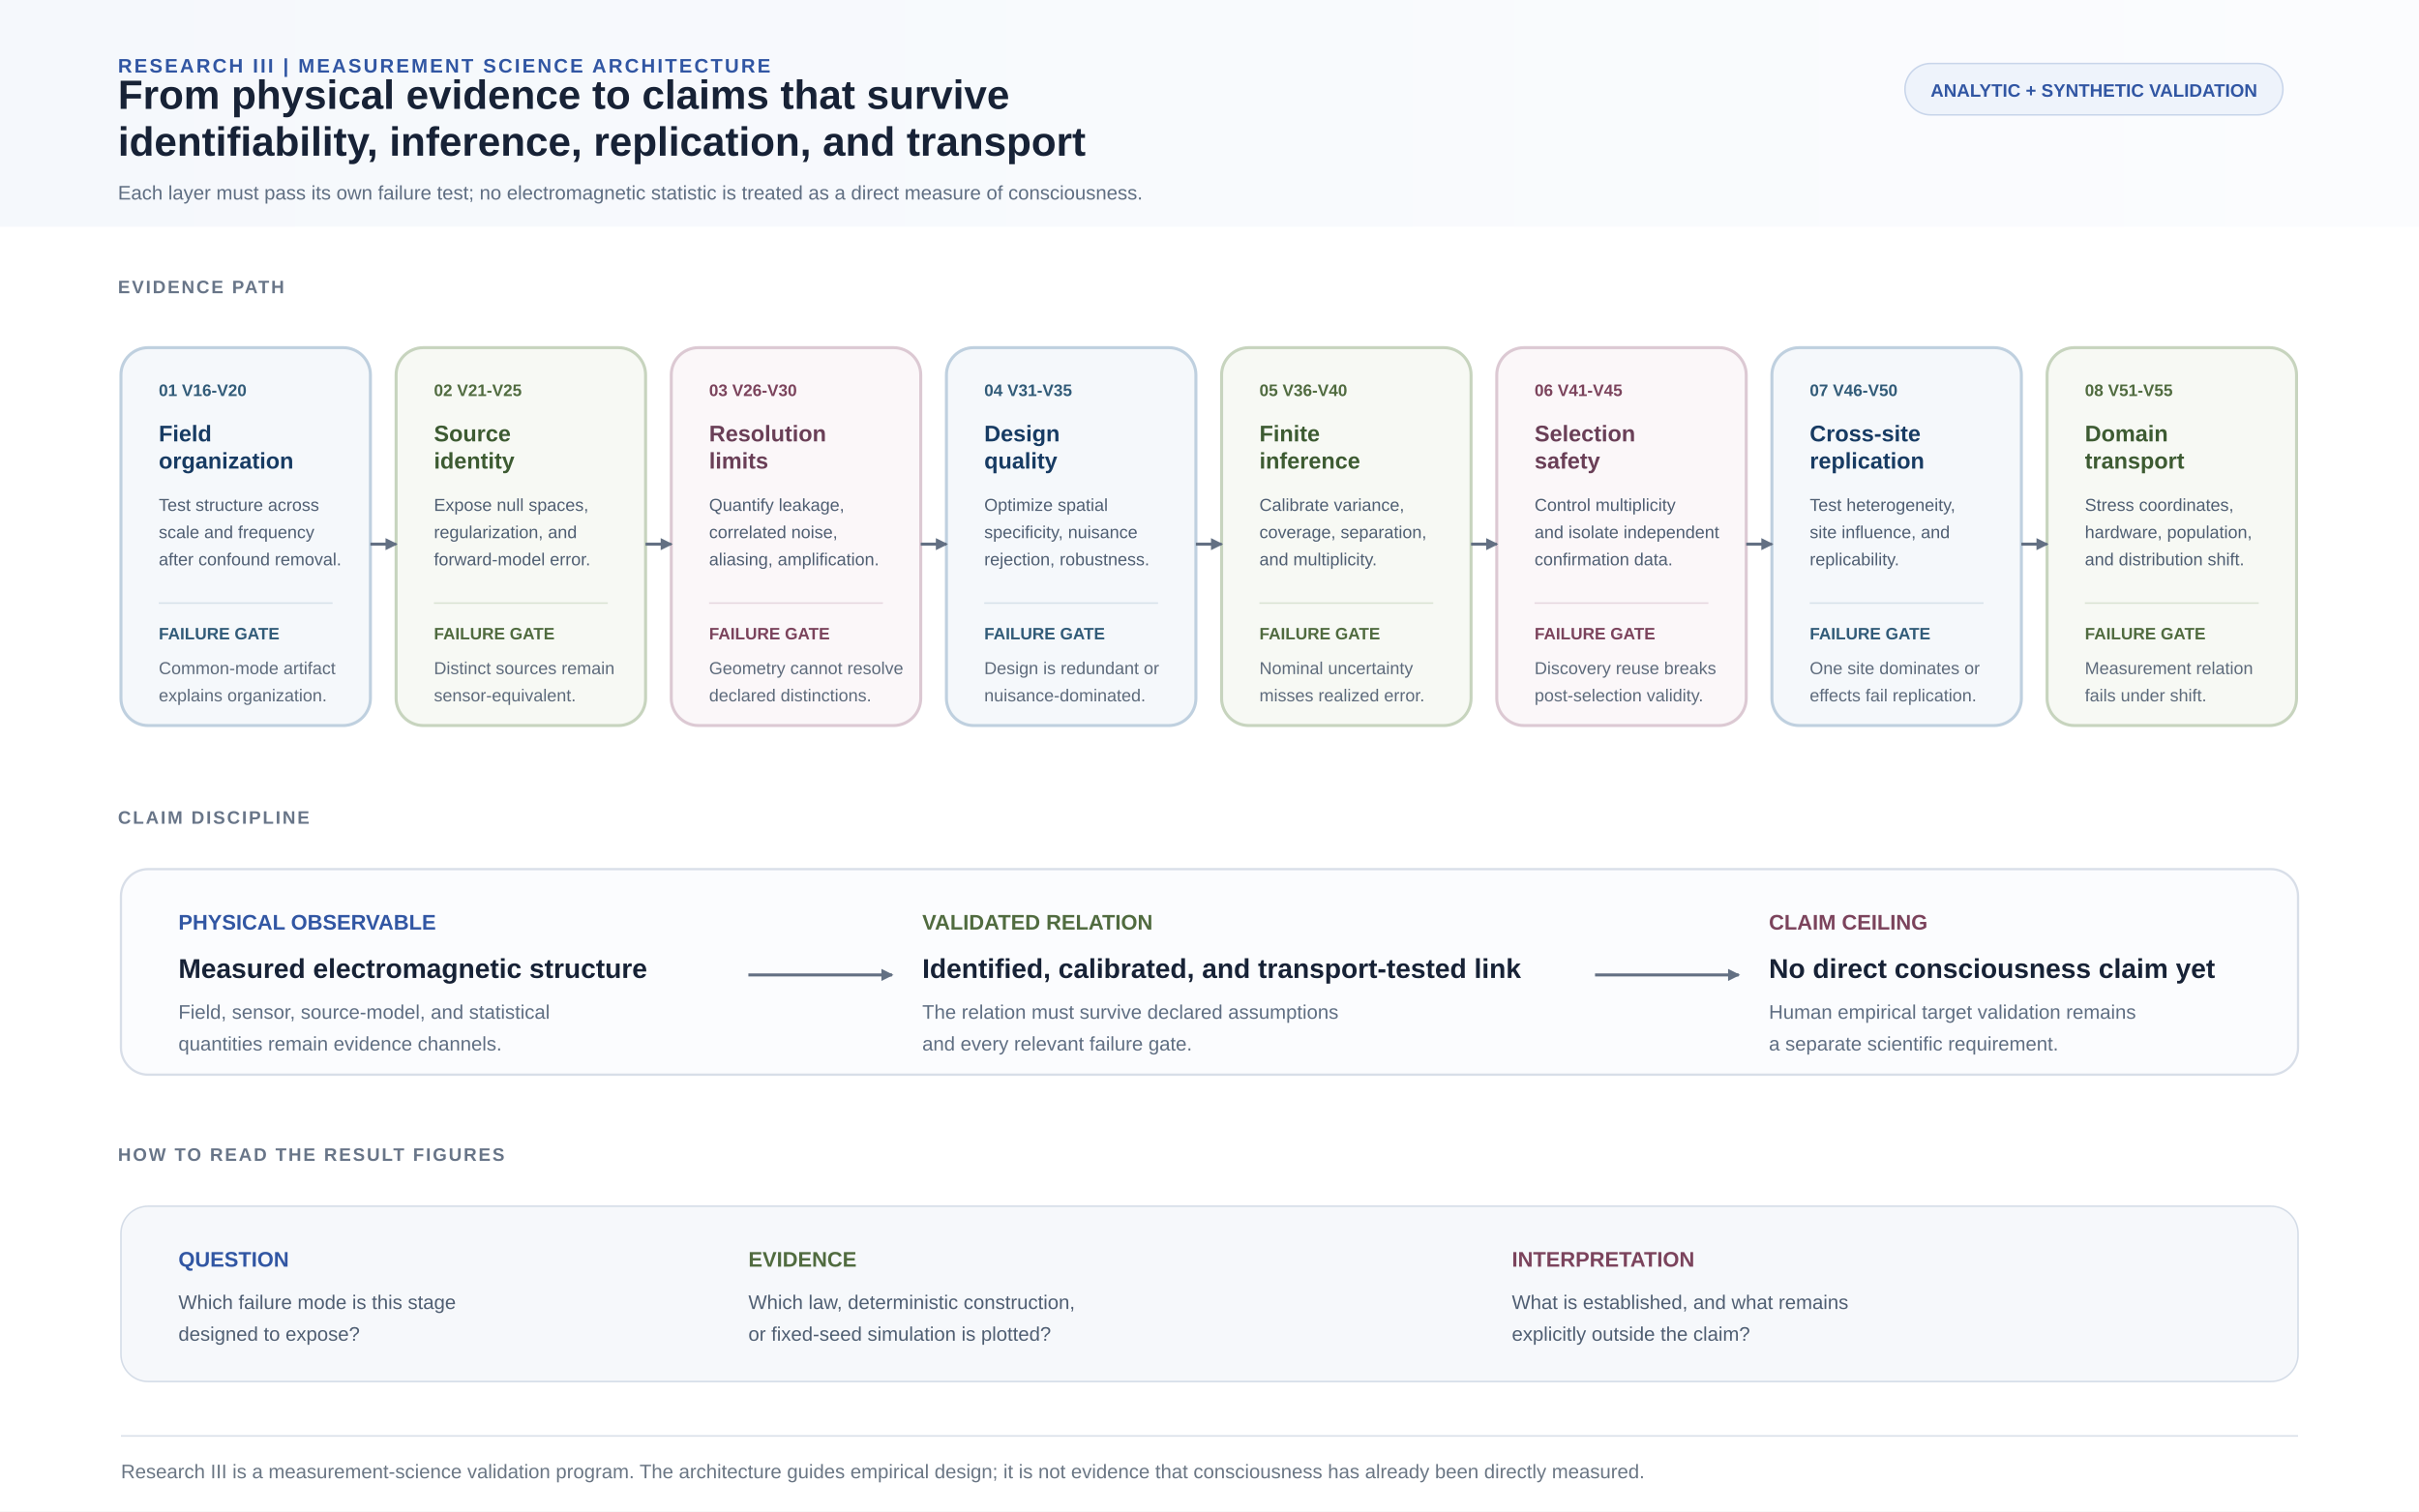
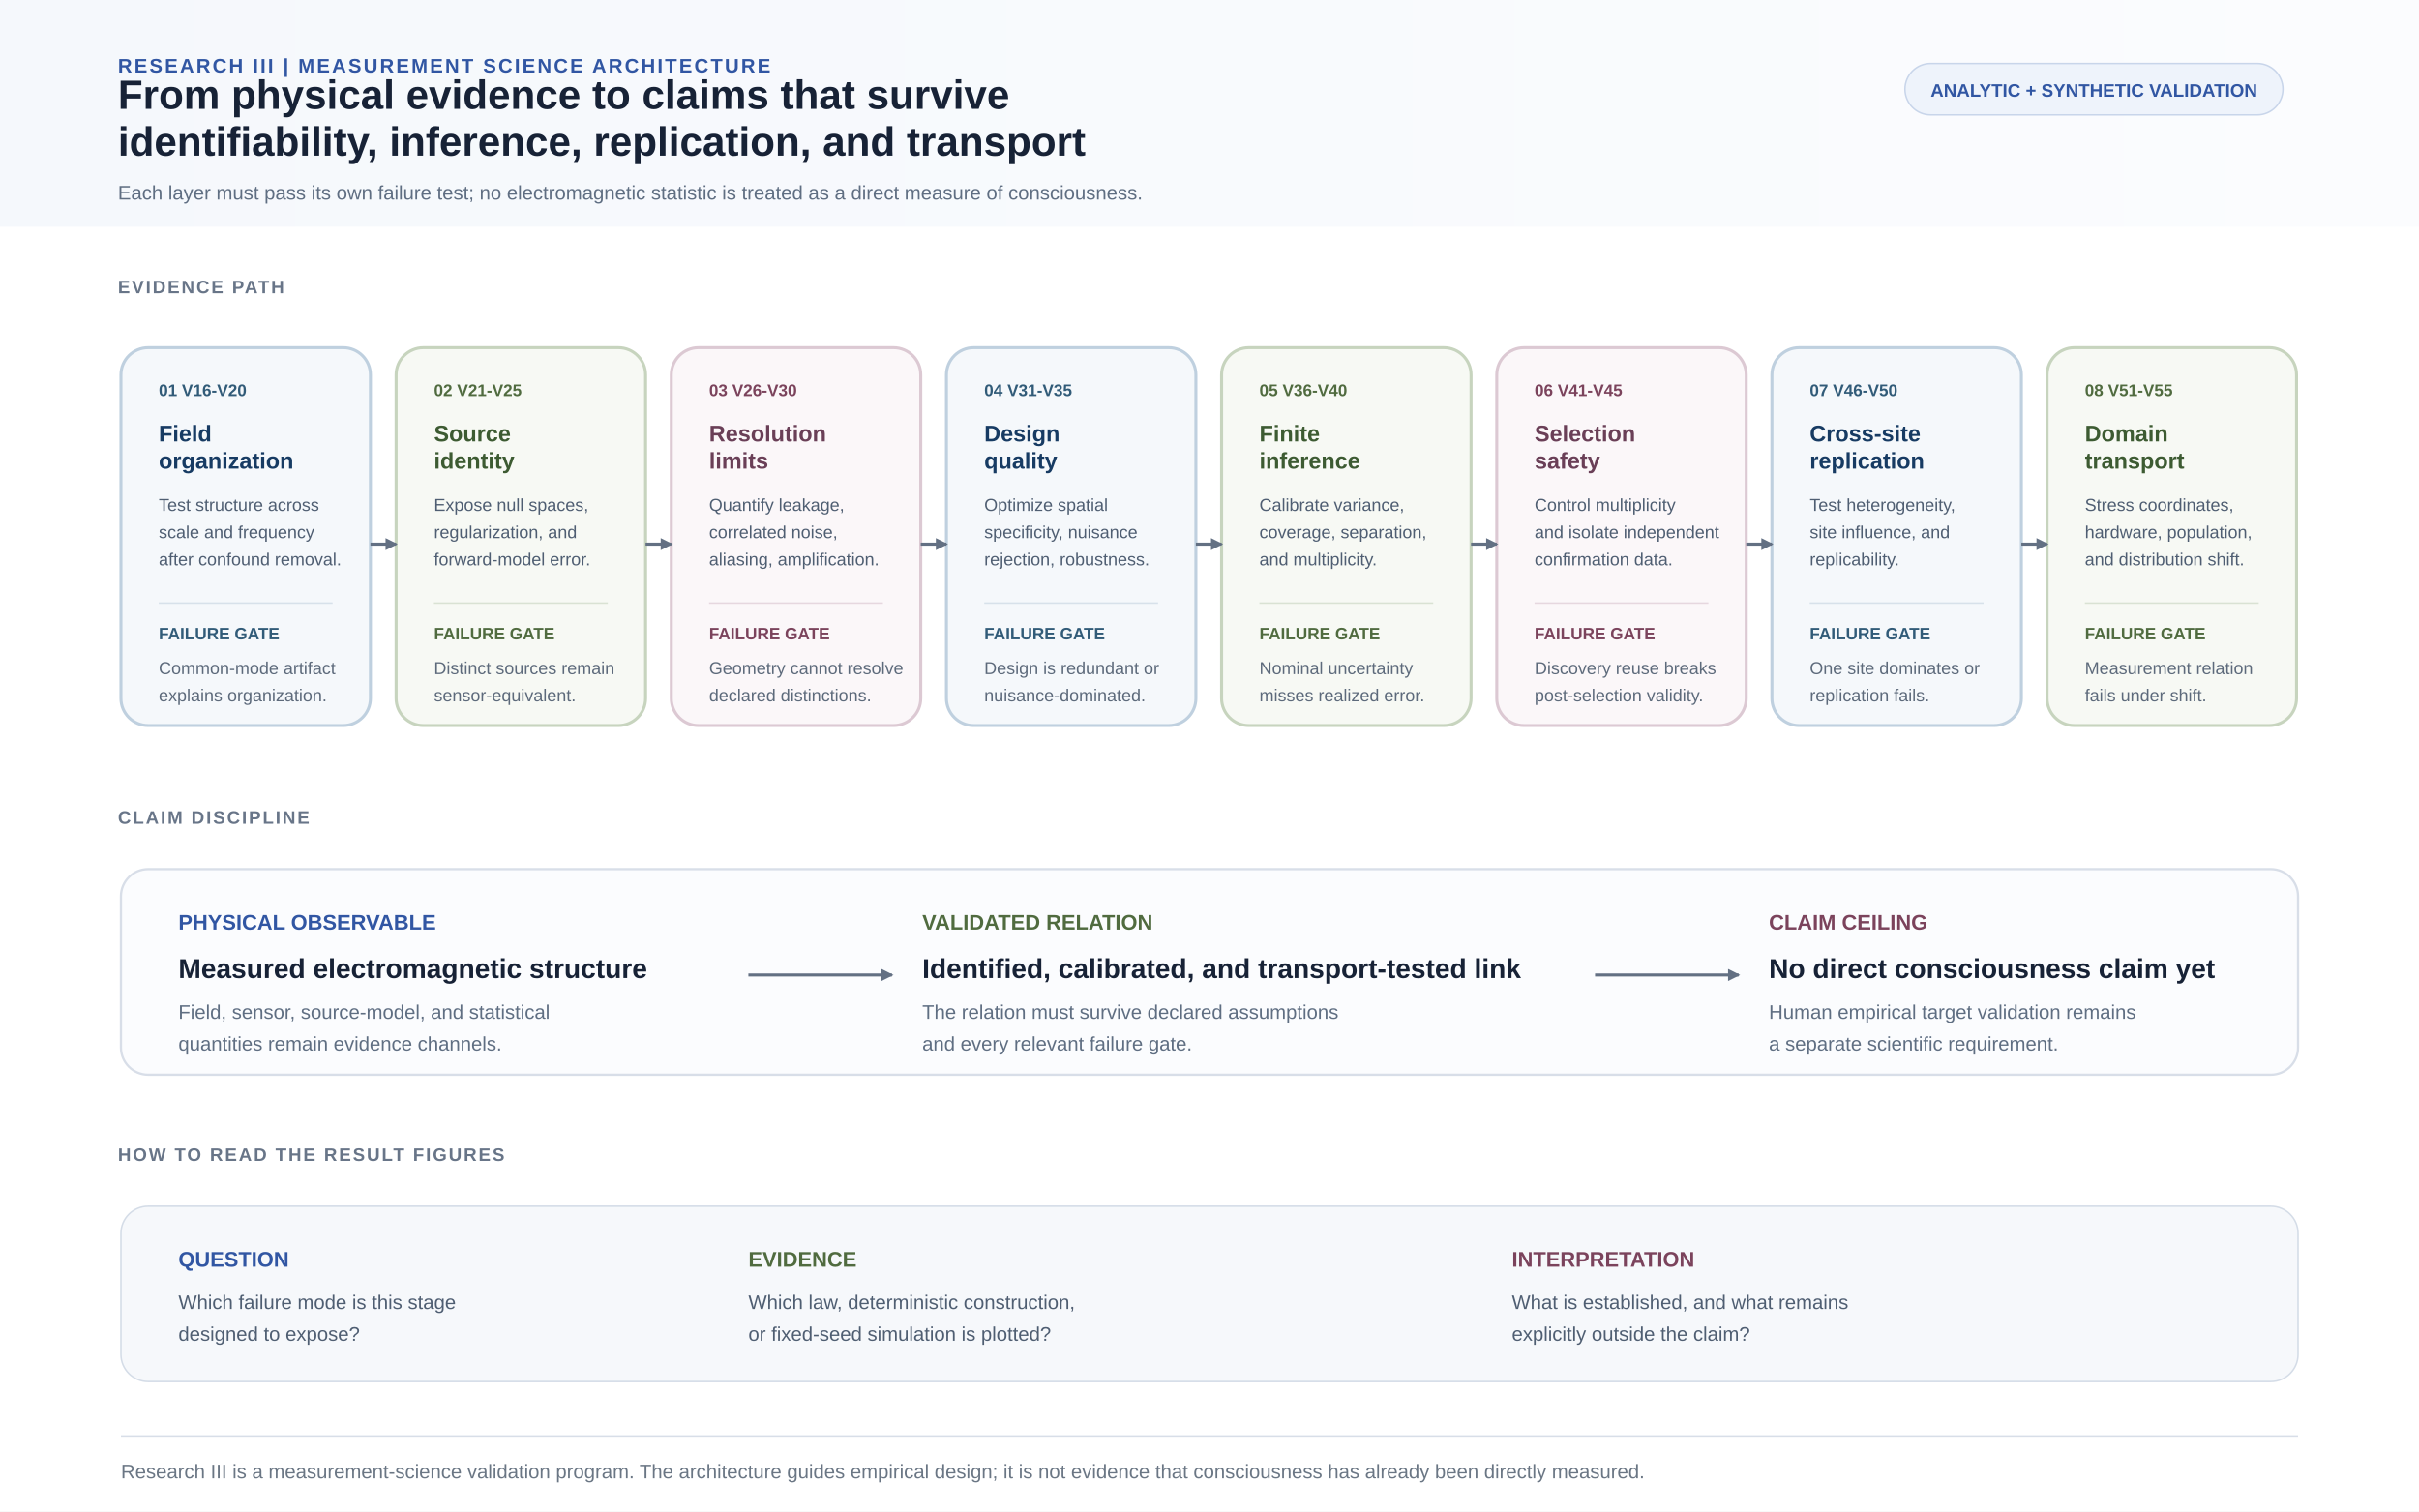
<svg xmlns="http://www.w3.org/2000/svg" width="1600" height="1000" viewBox="0 0 1600 1000">
  <defs>
    <marker id="arrow" markerUnits="userSpaceOnUse" markerWidth="8" markerHeight="8" refX="7" refY="4" orient="auto">
      <path d="M0,0 L8,4 L0,8 Z" fill="#637083" />
    </marker>
    <linearGradient id="headerBand" x1="0" y1="0" x2="1" y2="0">
      <stop offset="0%" stop-color="#f5f8fc" />
      <stop offset="100%" stop-color="#fbfcfe" />
    </linearGradient>
  </defs>
  <rect width="1600" height="1000" fill="#ffffff" />
  <rect x="0" y="0" width="1600" height="150" fill="url(#headerBand)" />
  <text x="78" y="48" font-family="Arial, Helvetica, sans-serif" font-size="13" font-weight="700" letter-spacing="1.4" fill="#3156a3">RESEARCH III  |  MEASUREMENT SCIENCE ARCHITECTURE</text>
  <text x="78" y="72" font-family="Arial, Helvetica, sans-serif" font-size="27" font-weight="700" fill="#172236">From physical evidence to claims that survive</text>
  <text x="78" y="103" font-family="Arial, Helvetica, sans-serif" font-size="27" font-weight="700" fill="#172236">identifiability, inference, replication, and transport</text>
  <text x="78" y="132" font-family="Arial, Helvetica, sans-serif" font-size="13" fill="#5f6e82">Each layer must pass its own failure test; no electromagnetic statistic is treated as a direct measure of consciousness.</text>
  <rect x="1260" y="42" width="250" height="34" rx="17" fill="#eef3fb" stroke="#c8d5ea" />
  <text x="1385" y="64" text-anchor="middle" font-family="Arial, Helvetica, sans-serif" font-size="12" font-weight="700" fill="#3156a3">ANALYTIC + SYNTHETIC VALIDATION</text>
  <text x="78" y="194" font-family="Arial, Helvetica, sans-serif" font-size="12" font-weight="700" letter-spacing="1.2" fill="#687588">EVIDENCE PATH</text>
  <line x1="150" y1="360" x2="1450" y2="360" stroke="#c7d0dc" stroke-width="2" />
  <rect x="80" y="230" width="165" height="250" rx="18" fill="#f5f8fb" stroke="#bfd0df" stroke-width="2" />
  <text x="105" y="262" font-family="Arial, Helvetica, sans-serif" font-size="11" font-weight="700" fill="#315b78">01  V16-V20</text>
  <text x="105" y="292" font-family="Arial, Helvetica, sans-serif" font-size="15" font-weight="700" fill="#173b63">Field</text>
  <text x="105" y="310" font-family="Arial, Helvetica, sans-serif" font-size="15" font-weight="700" fill="#173b63">organization</text>
  <text x="105" y="338" font-family="Arial, Helvetica, sans-serif" font-size="11.5" fill="#4f5e72">Test structure across</text>
  <text x="105" y="356" font-family="Arial, Helvetica, sans-serif" font-size="11.5" fill="#4f5e72">scale and frequency</text>
  <text x="105" y="374" font-family="Arial, Helvetica, sans-serif" font-size="11.5" fill="#4f5e72">after confound removal.</text>
  <line x1="105" y1="399" x2="220" y2="399" stroke="#d7e1ea" />
  <text x="105" y="423" font-family="Arial, Helvetica, sans-serif" font-size="11" font-weight="700" fill="#315b78">FAILURE GATE</text>
  <text x="105" y="446" font-family="Arial, Helvetica, sans-serif" font-size="11.5" fill="#5d6a7b">Common-mode artifact</text>
  <text x="105" y="464" font-family="Arial, Helvetica, sans-serif" font-size="11.5" fill="#5d6a7b">explains organization.</text>
  <rect x="262" y="230" width="165" height="250" rx="18" fill="#f7f9f4" stroke="#c7d4be" stroke-width="2" />
  <text x="287" y="262" font-family="Arial, Helvetica, sans-serif" font-size="11" font-weight="700" fill="#506b3f">02  V21-V25</text>
  <text x="287" y="292" font-family="Arial, Helvetica, sans-serif" font-size="15" font-weight="700" fill="#3d5b32">Source</text>
  <text x="287" y="310" font-family="Arial, Helvetica, sans-serif" font-size="15" font-weight="700" fill="#3d5b32">identity</text>
  <text x="287" y="338" font-family="Arial, Helvetica, sans-serif" font-size="11.5" fill="#4f5e72">Expose null spaces,</text>
  <text x="287" y="356" font-family="Arial, Helvetica, sans-serif" font-size="11.5" fill="#4f5e72">regularization, and</text>
  <text x="287" y="374" font-family="Arial, Helvetica, sans-serif" font-size="11.5" fill="#4f5e72">forward-model error.</text>
  <line x1="287" y1="399" x2="402" y2="399" stroke="#d9e2d3" />
  <text x="287" y="423" font-family="Arial, Helvetica, sans-serif" font-size="11" font-weight="700" fill="#506b3f">FAILURE GATE</text>
  <text x="287" y="446" font-family="Arial, Helvetica, sans-serif" font-size="11.5" fill="#5d6a7b">Distinct sources remain</text>
  <text x="287" y="464" font-family="Arial, Helvetica, sans-serif" font-size="11.5" fill="#5d6a7b">sensor-equivalent.</text>
  <rect x="444" y="230" width="165" height="250" rx="18" fill="#fbf7f9" stroke="#dcc9d3" stroke-width="2" />
  <text x="469" y="262" font-family="Arial, Helvetica, sans-serif" font-size="11" font-weight="700" fill="#7b435c">03  V26-V30</text>
  <text x="469" y="292" font-family="Arial, Helvetica, sans-serif" font-size="15" font-weight="700" fill="#6a3f57">Resolution</text>
  <text x="469" y="310" font-family="Arial, Helvetica, sans-serif" font-size="15" font-weight="700" fill="#6a3f57">limits</text>
  <text x="469" y="338" font-family="Arial, Helvetica, sans-serif" font-size="11.5" fill="#4f5e72">Quantify leakage,</text>
  <text x="469" y="356" font-family="Arial, Helvetica, sans-serif" font-size="11.5" fill="#4f5e72">correlated noise,</text>
  <text x="469" y="374" font-family="Arial, Helvetica, sans-serif" font-size="11.5" fill="#4f5e72">aliasing, amplification.</text>
  <line x1="469" y1="399" x2="584" y2="399" stroke="#e6d7df" />
  <text x="469" y="423" font-family="Arial, Helvetica, sans-serif" font-size="11" font-weight="700" fill="#7b435c">FAILURE GATE</text>
  <text x="469" y="446" font-family="Arial, Helvetica, sans-serif" font-size="11.5" fill="#5d6a7b">Geometry cannot resolve</text>
  <text x="469" y="464" font-family="Arial, Helvetica, sans-serif" font-size="11.5" fill="#5d6a7b">declared distinctions.</text>
  <rect x="626" y="230" width="165" height="250" rx="18" fill="#f5f8fb" stroke="#bfd0df" stroke-width="2" />
  <text x="651" y="262" font-family="Arial, Helvetica, sans-serif" font-size="11" font-weight="700" fill="#315b78">04  V31-V35</text>
  <text x="651" y="292" font-family="Arial, Helvetica, sans-serif" font-size="15" font-weight="700" fill="#173b63">Design</text>
  <text x="651" y="310" font-family="Arial, Helvetica, sans-serif" font-size="15" font-weight="700" fill="#173b63">quality</text>
  <text x="651" y="338" font-family="Arial, Helvetica, sans-serif" font-size="11.5" fill="#4f5e72">Optimize spatial</text>
  <text x="651" y="356" font-family="Arial, Helvetica, sans-serif" font-size="11.5" fill="#4f5e72">specificity, nuisance</text>
  <text x="651" y="374" font-family="Arial, Helvetica, sans-serif" font-size="11.5" fill="#4f5e72">rejection, robustness.</text>
  <line x1="651" y1="399" x2="766" y2="399" stroke="#d7e1ea" />
  <text x="651" y="423" font-family="Arial, Helvetica, sans-serif" font-size="11" font-weight="700" fill="#315b78">FAILURE GATE</text>
  <text x="651" y="446" font-family="Arial, Helvetica, sans-serif" font-size="11.5" fill="#5d6a7b">Design is redundant or</text>
  <text x="651" y="464" font-family="Arial, Helvetica, sans-serif" font-size="11.5" fill="#5d6a7b">nuisance-dominated.</text>
  <rect x="808" y="230" width="165" height="250" rx="18" fill="#f7f9f4" stroke="#c7d4be" stroke-width="2" />
  <text x="833" y="262" font-family="Arial, Helvetica, sans-serif" font-size="11" font-weight="700" fill="#506b3f">05  V36-V40</text>
  <text x="833" y="292" font-family="Arial, Helvetica, sans-serif" font-size="15" font-weight="700" fill="#3d5b32">Finite</text>
  <text x="833" y="310" font-family="Arial, Helvetica, sans-serif" font-size="15" font-weight="700" fill="#3d5b32">inference</text>
  <text x="833" y="338" font-family="Arial, Helvetica, sans-serif" font-size="11.5" fill="#4f5e72">Calibrate variance,</text>
  <text x="833" y="356" font-family="Arial, Helvetica, sans-serif" font-size="11.5" fill="#4f5e72">coverage, separation,</text>
  <text x="833" y="374" font-family="Arial, Helvetica, sans-serif" font-size="11.5" fill="#4f5e72">and multiplicity.</text>
  <line x1="833" y1="399" x2="948" y2="399" stroke="#d9e2d3" />
  <text x="833" y="423" font-family="Arial, Helvetica, sans-serif" font-size="11" font-weight="700" fill="#506b3f">FAILURE GATE</text>
  <text x="833" y="446" font-family="Arial, Helvetica, sans-serif" font-size="11.5" fill="#5d6a7b">Nominal uncertainty</text>
  <text x="833" y="464" font-family="Arial, Helvetica, sans-serif" font-size="11.5" fill="#5d6a7b">misses realized error.</text>
  <rect x="990" y="230" width="165" height="250" rx="18" fill="#fbf7f9" stroke="#dcc9d3" stroke-width="2" />
  <text x="1015" y="262" font-family="Arial, Helvetica, sans-serif" font-size="11" font-weight="700" fill="#7b435c">06  V41-V45</text>
  <text x="1015" y="292" font-family="Arial, Helvetica, sans-serif" font-size="15" font-weight="700" fill="#6a3f57">Selection</text>
  <text x="1015" y="310" font-family="Arial, Helvetica, sans-serif" font-size="15" font-weight="700" fill="#6a3f57">safety</text>
  <text x="1015" y="338" font-family="Arial, Helvetica, sans-serif" font-size="11.5" fill="#4f5e72">Control multiplicity</text>
  <text x="1015" y="356" font-family="Arial, Helvetica, sans-serif" font-size="11.5" fill="#4f5e72">and isolate independent</text>
  <text x="1015" y="374" font-family="Arial, Helvetica, sans-serif" font-size="11.5" fill="#4f5e72">confirmation data.</text>
  <line x1="1015" y1="399" x2="1130" y2="399" stroke="#e6d7df" />
  <text x="1015" y="423" font-family="Arial, Helvetica, sans-serif" font-size="11" font-weight="700" fill="#7b435c">FAILURE GATE</text>
  <text x="1015" y="446" font-family="Arial, Helvetica, sans-serif" font-size="11.5" fill="#5d6a7b">Discovery reuse breaks</text>
  <text x="1015" y="464" font-family="Arial, Helvetica, sans-serif" font-size="11.5" fill="#5d6a7b">post-selection validity.</text>
  <rect x="1172" y="230" width="165" height="250" rx="18" fill="#f5f8fb" stroke="#bfd0df" stroke-width="2" />
  <text x="1197" y="262" font-family="Arial, Helvetica, sans-serif" font-size="11" font-weight="700" fill="#315b78">07  V46-V50</text>
  <text x="1197" y="292" font-family="Arial, Helvetica, sans-serif" font-size="15" font-weight="700" fill="#173b63">Cross-site</text>
  <text x="1197" y="310" font-family="Arial, Helvetica, sans-serif" font-size="15" font-weight="700" fill="#173b63">replication</text>
  <text x="1197" y="338" font-family="Arial, Helvetica, sans-serif" font-size="11.5" fill="#4f5e72">Test heterogeneity,</text>
  <text x="1197" y="356" font-family="Arial, Helvetica, sans-serif" font-size="11.5" fill="#4f5e72">site influence, and</text>
  <text x="1197" y="374" font-family="Arial, Helvetica, sans-serif" font-size="11.5" fill="#4f5e72">replicability.</text>
  <line x1="1197" y1="399" x2="1312" y2="399" stroke="#d7e1ea" />
  <text x="1197" y="423" font-family="Arial, Helvetica, sans-serif" font-size="11" font-weight="700" fill="#315b78">FAILURE GATE</text>
  <text x="1197" y="446" font-family="Arial, Helvetica, sans-serif" font-size="11.5" fill="#5d6a7b">One site dominates or</text>
-   <text x="1197" y="464" font-family="Arial, Helvetica, sans-serif" font-size="11.5" fill="#5d6a7b">effects fail replication.</text>
+   <text x="1197" y="464" font-family="Arial, Helvetica, sans-serif" font-size="11.5" fill="#5d6a7b">replication fails.</text>
  <rect x="1354" y="230" width="165" height="250" rx="18" fill="#f7f9f4" stroke="#c7d4be" stroke-width="2" />
  <text x="1379" y="262" font-family="Arial, Helvetica, sans-serif" font-size="11" font-weight="700" fill="#506b3f">08  V51-V55</text>
  <text x="1379" y="292" font-family="Arial, Helvetica, sans-serif" font-size="15" font-weight="700" fill="#3d5b32">Domain</text>
  <text x="1379" y="310" font-family="Arial, Helvetica, sans-serif" font-size="15" font-weight="700" fill="#3d5b32">transport</text>
  <text x="1379" y="338" font-family="Arial, Helvetica, sans-serif" font-size="11.5" fill="#4f5e72">Stress coordinates,</text>
  <text x="1379" y="356" font-family="Arial, Helvetica, sans-serif" font-size="11.5" fill="#4f5e72">hardware, population,</text>
  <text x="1379" y="374" font-family="Arial, Helvetica, sans-serif" font-size="11.5" fill="#4f5e72">and distribution shift.</text>
  <line x1="1379" y1="399" x2="1494" y2="399" stroke="#d9e2d3" />
  <text x="1379" y="423" font-family="Arial, Helvetica, sans-serif" font-size="11" font-weight="700" fill="#506b3f">FAILURE GATE</text>
  <text x="1379" y="446" font-family="Arial, Helvetica, sans-serif" font-size="11.5" fill="#5d6a7b">Measurement relation</text>
  <text x="1379" y="464" font-family="Arial, Helvetica, sans-serif" font-size="11.5" fill="#5d6a7b">fails under shift.</text>
  <line x1="245" y1="360" x2="262" y2="360" stroke="#637083" stroke-width="2" marker-end="url(#arrow)" />
  <line x1="427" y1="360" x2="444" y2="360" stroke="#637083" stroke-width="2" marker-end="url(#arrow)" />
  <line x1="609" y1="360" x2="626" y2="360" stroke="#637083" stroke-width="2" marker-end="url(#arrow)" />
  <line x1="791" y1="360" x2="808" y2="360" stroke="#637083" stroke-width="2" marker-end="url(#arrow)" />
  <line x1="973" y1="360" x2="990" y2="360" stroke="#637083" stroke-width="2" marker-end="url(#arrow)" />
  <line x1="1155" y1="360" x2="1172" y2="360" stroke="#637083" stroke-width="2" marker-end="url(#arrow)" />
  <line x1="1337" y1="360" x2="1354" y2="360" stroke="#637083" stroke-width="2" marker-end="url(#arrow)" />
  <text x="78" y="545" font-family="Arial, Helvetica, sans-serif" font-size="12" font-weight="700" letter-spacing="1.2" fill="#687588">CLAIM DISCIPLINE</text>
  <rect x="80" y="575" width="1440" height="136" rx="18" fill="#fbfcfe" stroke="#d8dee8" stroke-width="1.5" />
  <text x="118" y="615" font-family="Arial, Helvetica, sans-serif" font-size="14" font-weight="700" fill="#3156a3">PHYSICAL OBSERVABLE</text>
  <text x="118" y="647" font-family="Arial, Helvetica, sans-serif" font-size="18" font-weight="700" fill="#172236">Measured electromagnetic structure</text>
  <text x="118" y="674" font-family="Arial, Helvetica, sans-serif" font-size="13" fill="#5f6e82">Field, sensor, source-model, and statistical</text>
  <text x="118" y="695" font-family="Arial, Helvetica, sans-serif" font-size="13" fill="#5f6e82">quantities remain evidence channels.</text>
  <line x1="495" y1="645" x2="590" y2="645" stroke="#637083" stroke-width="2" marker-end="url(#arrow)" />
  <text x="610" y="615" font-family="Arial, Helvetica, sans-serif" font-size="14" font-weight="700" fill="#506b3f">VALIDATED RELATION</text>
  <text x="610" y="647" font-family="Arial, Helvetica, sans-serif" font-size="18" font-weight="700" fill="#172236">Identified, calibrated, and transport-tested link</text>
  <text x="610" y="674" font-family="Arial, Helvetica, sans-serif" font-size="13" fill="#5f6e82">The relation must survive declared assumptions</text>
  <text x="610" y="695" font-family="Arial, Helvetica, sans-serif" font-size="13" fill="#5f6e82">and every relevant failure gate.</text>
  <line x1="1055" y1="645" x2="1150" y2="645" stroke="#637083" stroke-width="2" marker-end="url(#arrow)" />
  <text x="1170" y="615" font-family="Arial, Helvetica, sans-serif" font-size="14" font-weight="700" fill="#7b435c">CLAIM CEILING</text>
  <text x="1170" y="647" font-family="Arial, Helvetica, sans-serif" font-size="18" font-weight="700" fill="#172236">No direct consciousness claim yet</text>
  <text x="1170" y="674" font-family="Arial, Helvetica, sans-serif" font-size="13" fill="#5f6e82">Human empirical target validation remains</text>
  <text x="1170" y="695" font-family="Arial, Helvetica, sans-serif" font-size="13" fill="#5f6e82">a separate scientific requirement.</text>
  <text x="78" y="768" font-family="Arial, Helvetica, sans-serif" font-size="12" font-weight="700" letter-spacing="1.2" fill="#687588">HOW TO READ THE RESULT FIGURES</text>
  <rect x="80" y="798" width="1440" height="116" rx="18" fill="#f6f8fb" stroke="#d4dce7" />
  <text x="118" y="838" font-family="Arial, Helvetica, sans-serif" font-size="14" font-weight="700" fill="#3156a3">QUESTION</text>
  <text x="118" y="866" font-family="Arial, Helvetica, sans-serif" font-size="13" fill="#4f5e72">Which failure mode is this stage</text>
  <text x="118" y="887" font-family="Arial, Helvetica, sans-serif" font-size="13" fill="#4f5e72">designed to expose?</text>
  <text x="495" y="838" font-family="Arial, Helvetica, sans-serif" font-size="14" font-weight="700" fill="#506b3f">EVIDENCE</text>
  <text x="495" y="866" font-family="Arial, Helvetica, sans-serif" font-size="13" fill="#4f5e72">Which law, deterministic construction,</text>
  <text x="495" y="887" font-family="Arial, Helvetica, sans-serif" font-size="13" fill="#4f5e72">or fixed-seed simulation is plotted?</text>
  <text x="1000" y="838" font-family="Arial, Helvetica, sans-serif" font-size="14" font-weight="700" fill="#7b435c">INTERPRETATION</text>
  <text x="1000" y="866" font-family="Arial, Helvetica, sans-serif" font-size="13" fill="#4f5e72">What is established, and what remains</text>
  <text x="1000" y="887" font-family="Arial, Helvetica, sans-serif" font-size="13" fill="#4f5e72">explicitly outside the claim?</text>
  <line x1="80" y1="950" x2="1520" y2="950" stroke="#d8dee8" />
  <text x="80" y="978" font-family="Arial, Helvetica, sans-serif" font-size="13" fill="#6a7684">Research III is a measurement-science validation program. The architecture guides empirical design; it is not evidence that consciousness has already been directly measured.</text>
</svg>
